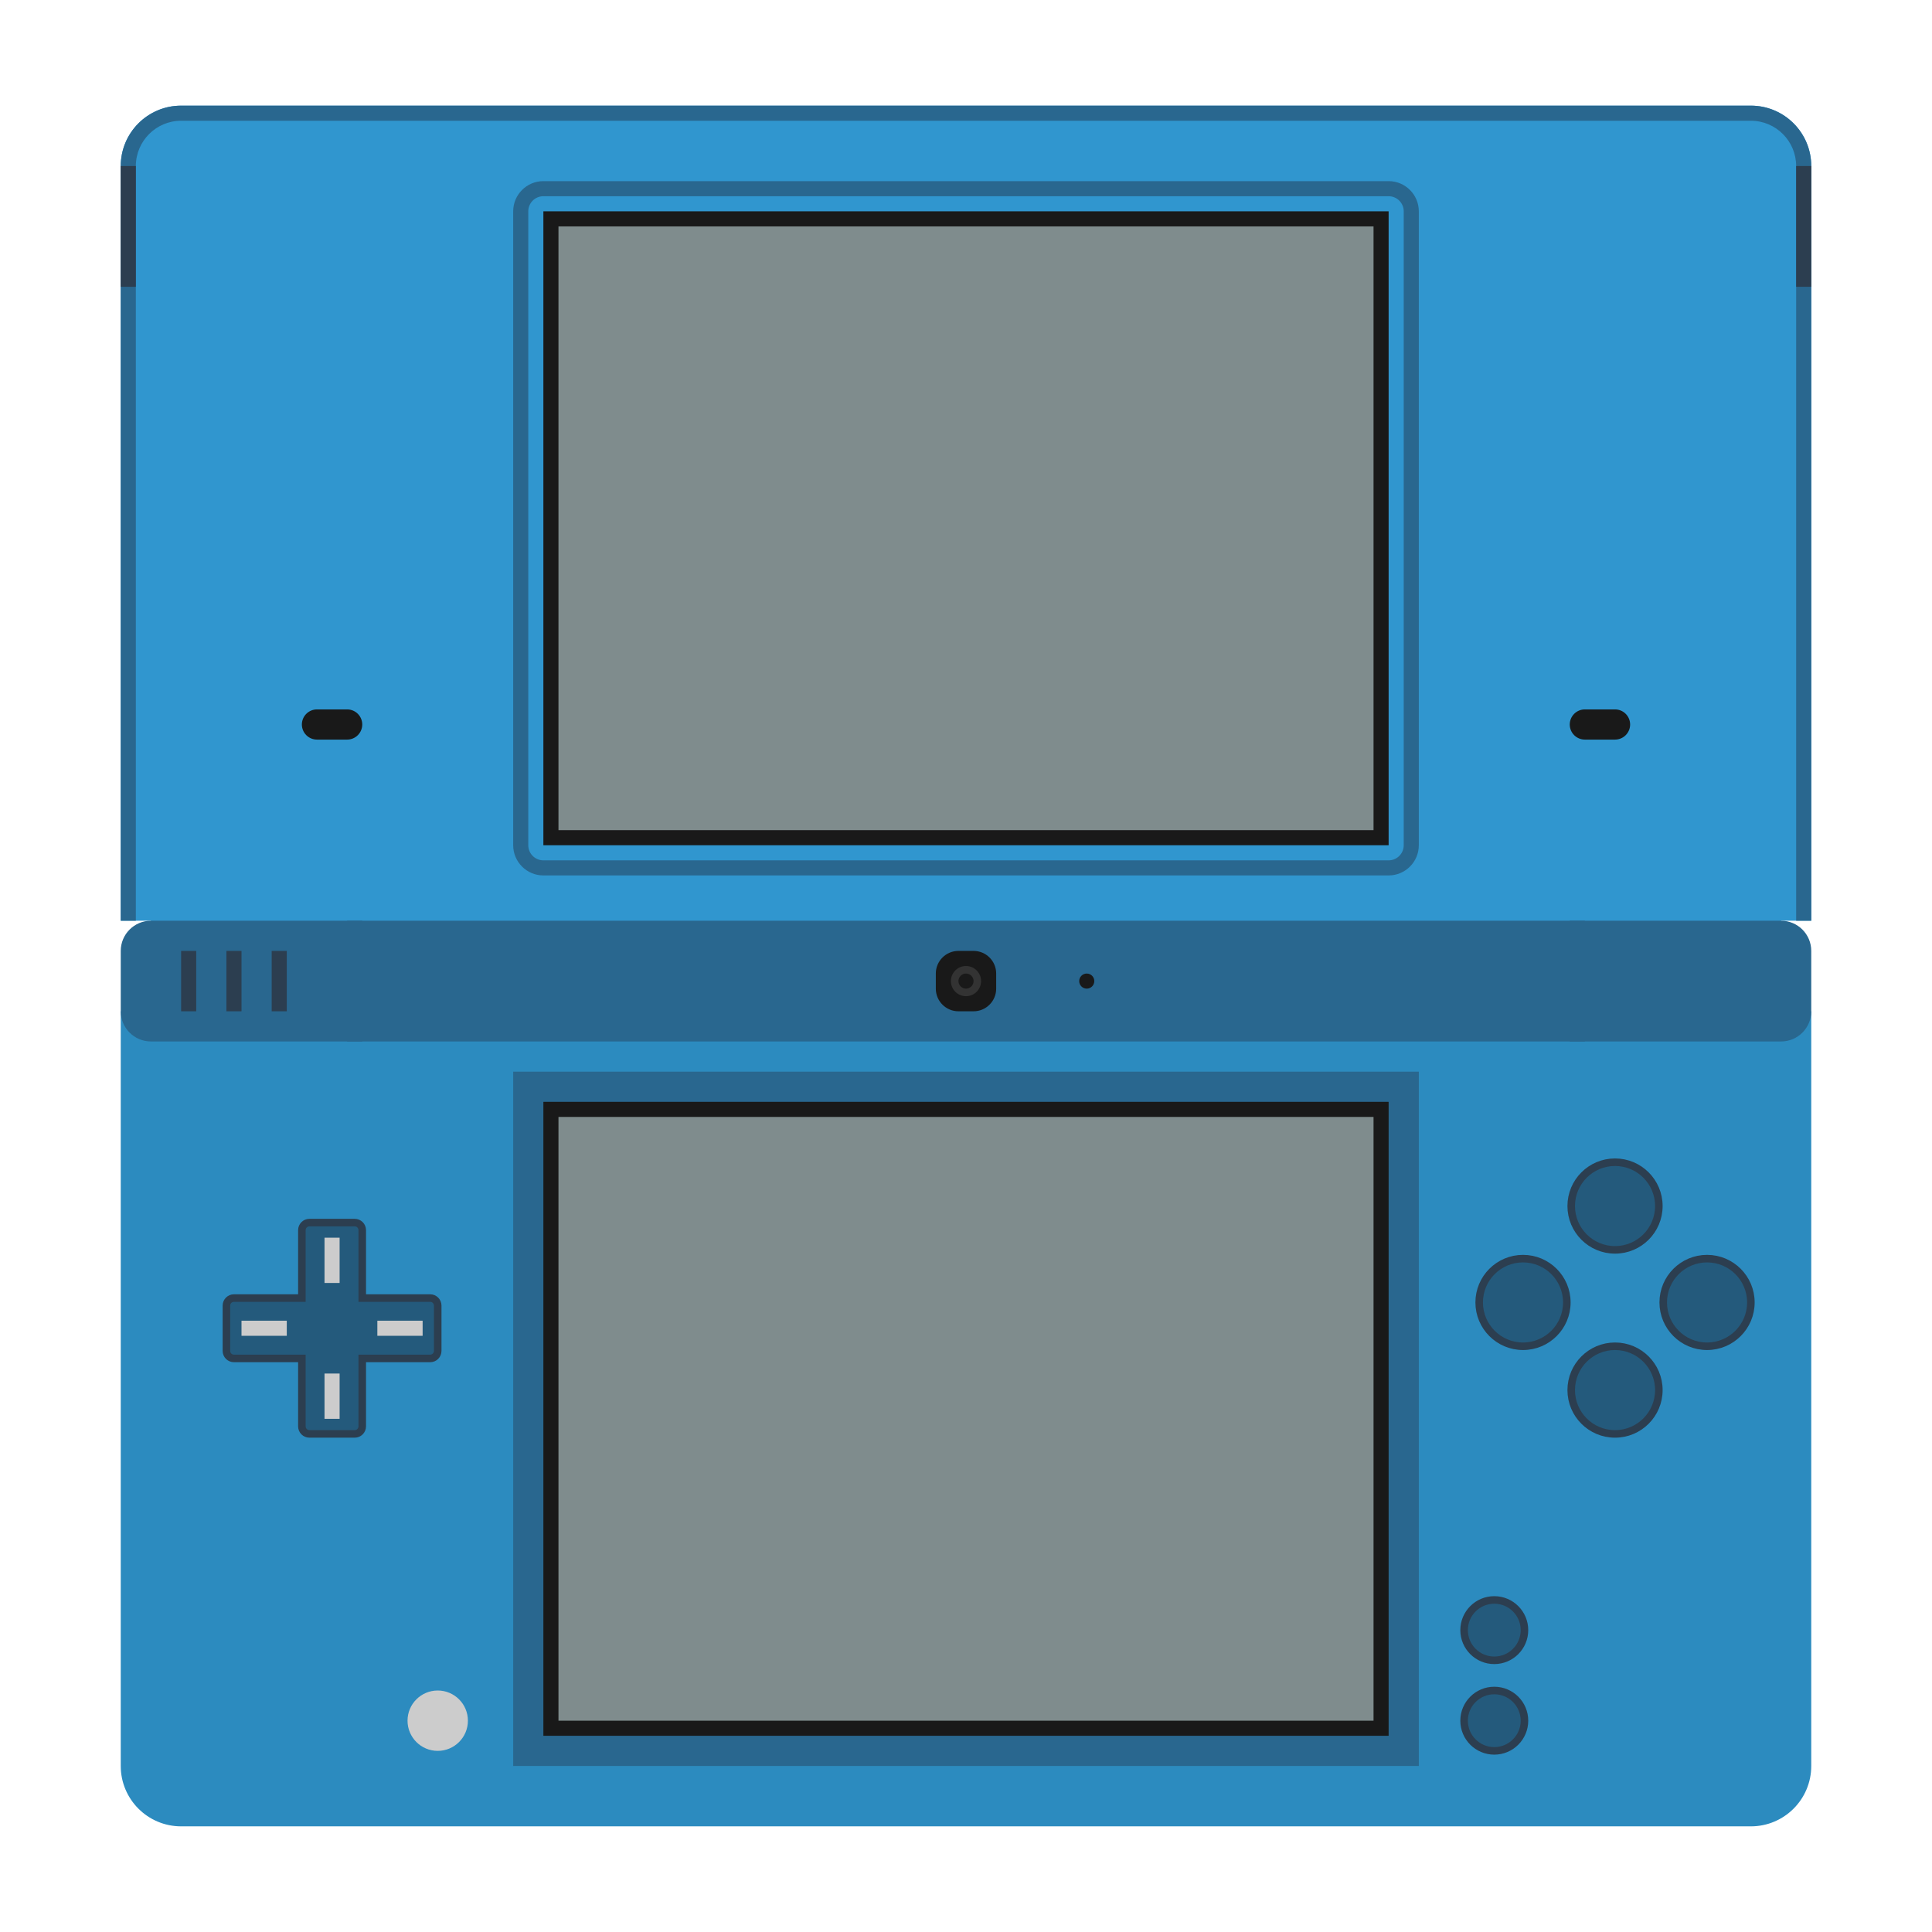
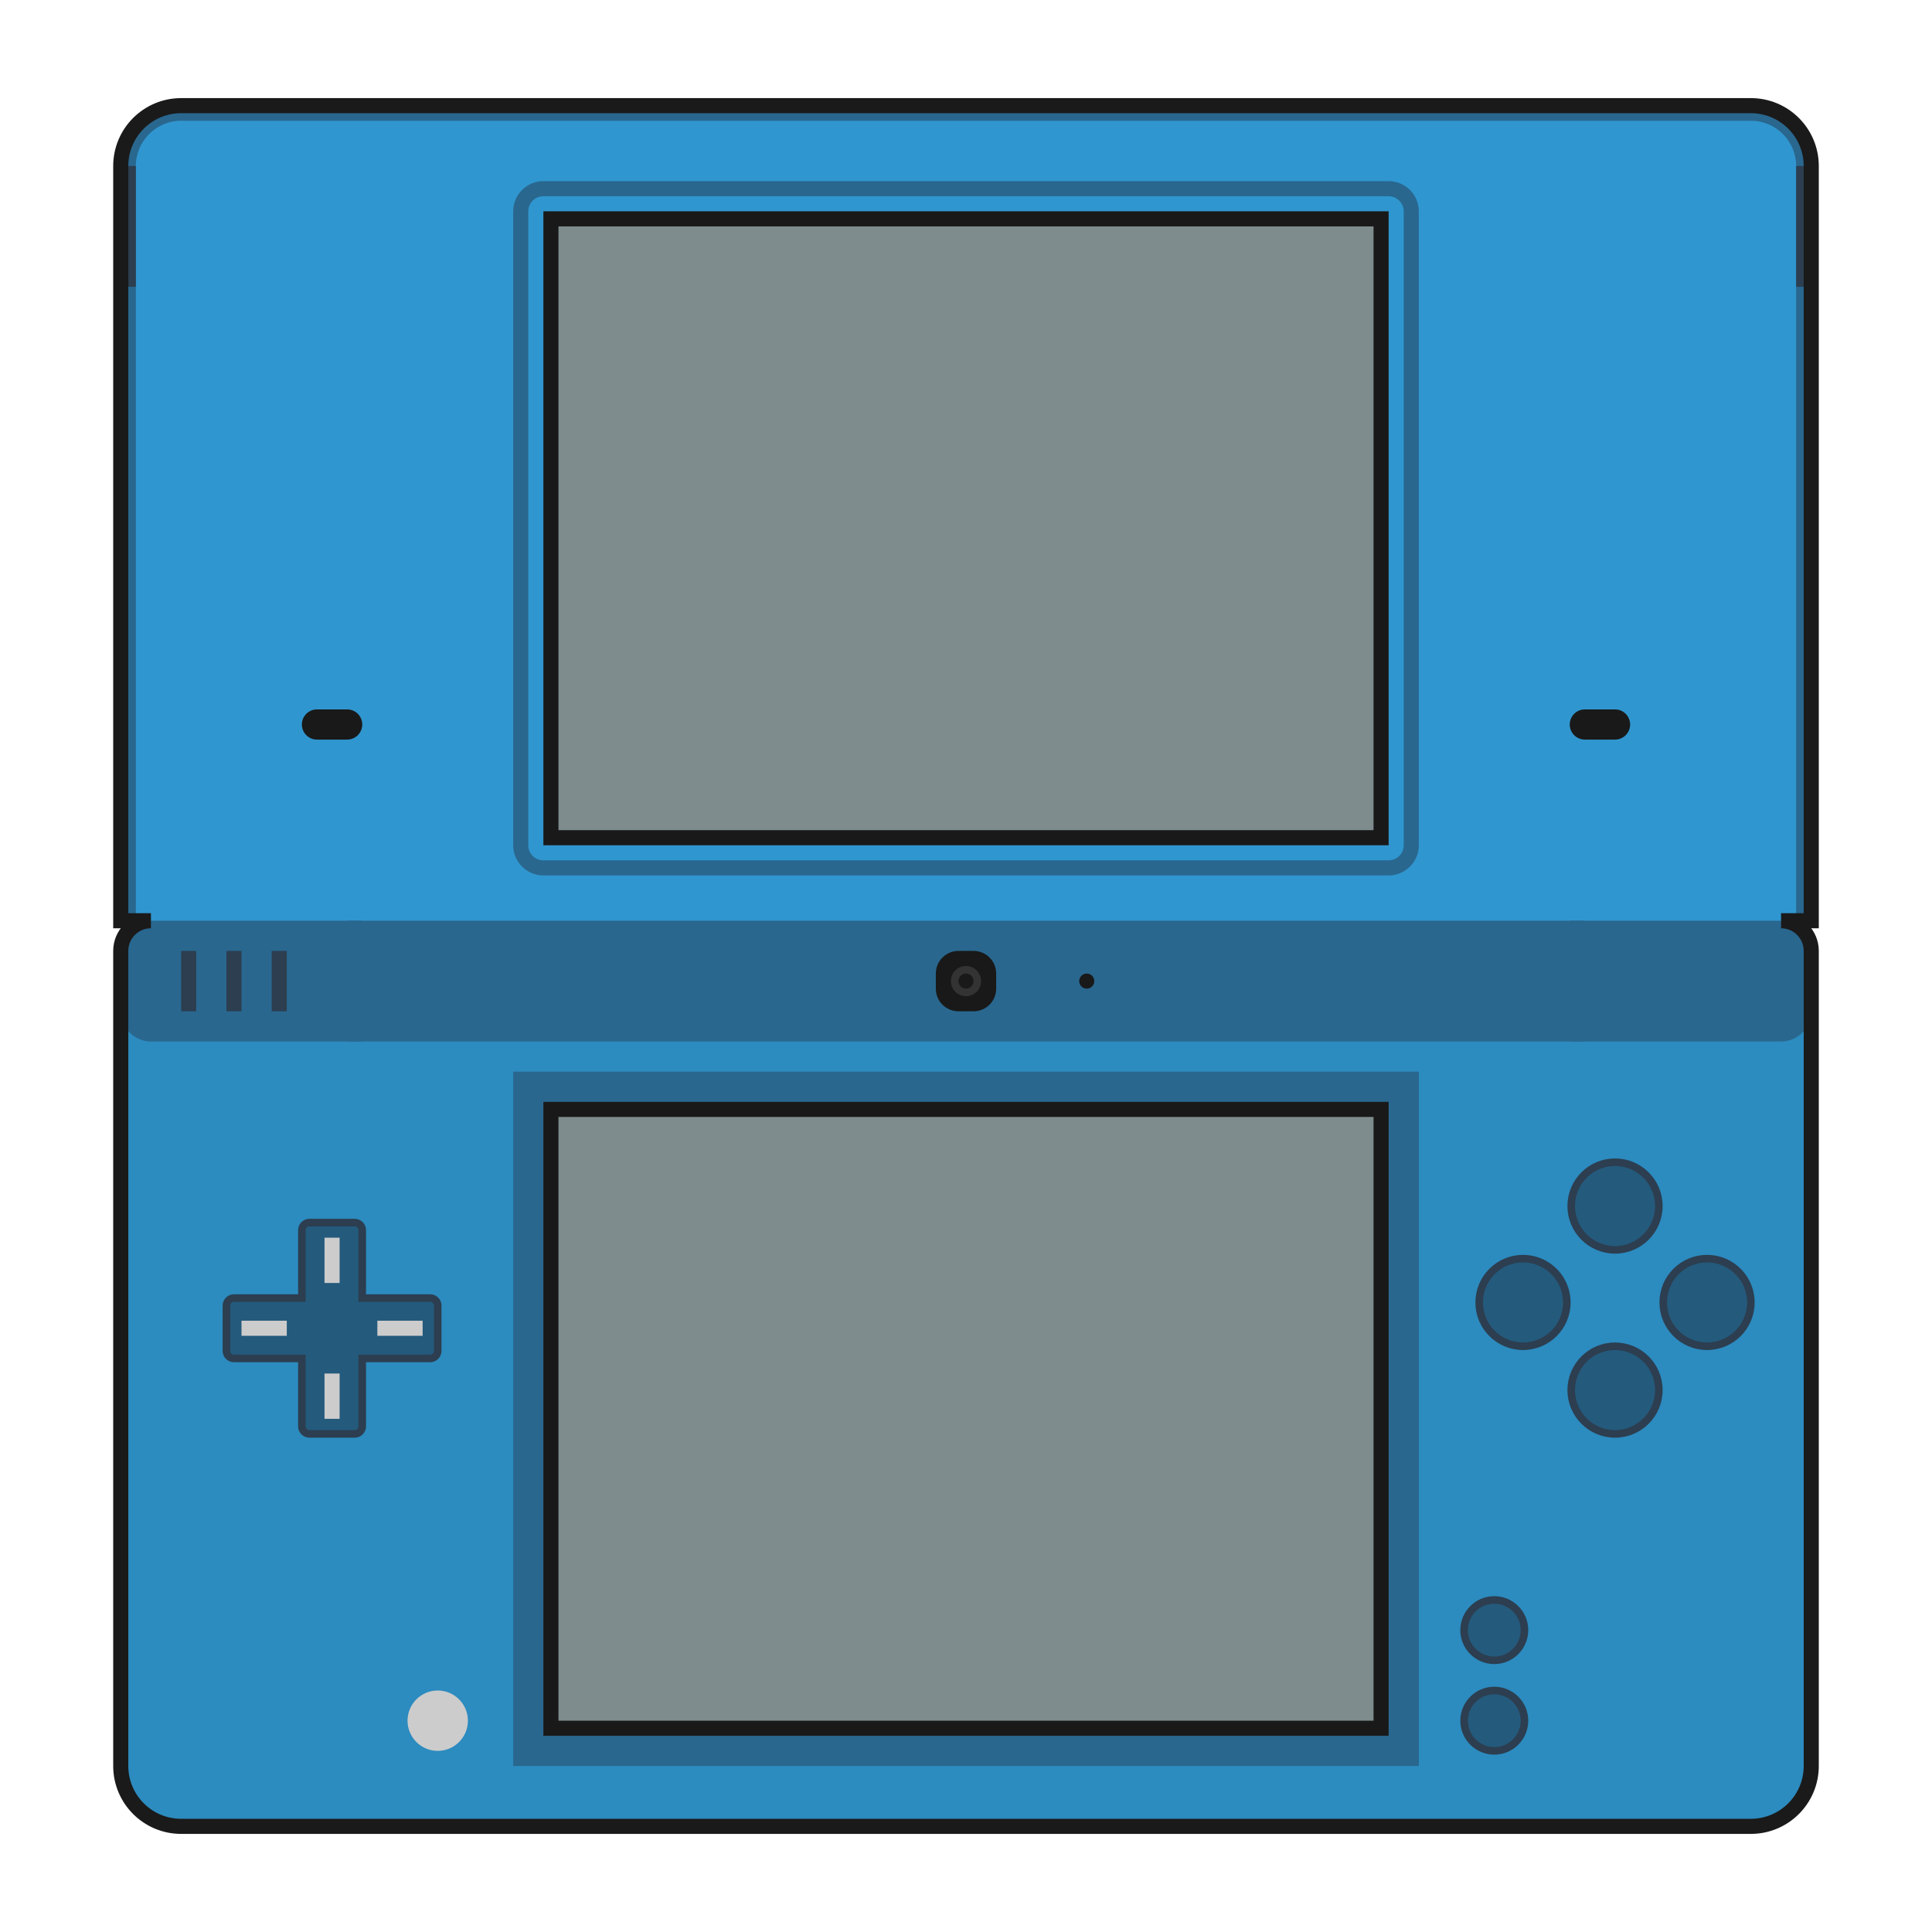
<svg xmlns="http://www.w3.org/2000/svg" viewBox="0 0 341.333 341.333" height="256" width="256" xml:space="preserve" id="svg2" version="1.1">
  <defs id="defs6">
    <clipPath id="clipPath18" clipPathUnits="userSpaceOnUse">
      <path id="path16" d="M 0,256 H 256 V 0 H 0 Z" />
    </clipPath>
    <clipPath id="clipPath26" clipPathUnits="userSpaceOnUse">
      <path id="path24" d="M 12,252 H 244 V 4 H 12 Z" />
    </clipPath>
  </defs>
  <path id="path38-5" style="fill:#3096cf;fill-opacity:1;fill-rule:nonzero;stroke:none;stroke-width:1.333" d="m 320,29.333 c 0,-5.891 -4.776,-10.667 -10.667,-10.667 H 32 c -5.891,0 -10.667,4.776 -10.667,10.667 V 162.667 h 5.333 V 168 H 314.667 v -5.333 h 5.333 z" />
  <path id="path42" style="fill:#2c8bbf;fill-opacity:1;fill-rule:nonzero;stroke:none;stroke-width:1.333" d="M 309.333,322.667 H 32 c -5.891,0 -10.667,-4.776 -10.667,-10.667 V 178.667 H 320 V 312 c 0,5.891 -4.776,10.667 -10.667,10.667" />
  <path d="M 250.667,312 H 90.667 V 189.333 H 250.667 Z" style="fill:#29678f;fill-opacity:1;fill-rule:nonzero;stroke:none;stroke-width:1.333" id="path44-7" />
  <path d="M 245.333,306.667 H 96 v -112 H 245.333 Z" style="fill:#191919;fill-opacity:1;fill-rule:nonzero;stroke:none;stroke-width:1.333" id="path46" />
  <path d="M 242.667,304 H 98.667 V 197.333 H 242.667 Z" style="fill:#7f8c8d;fill-opacity:1;fill-rule:nonzero;stroke:none;stroke-width:1.333" id="path48-3" />
  <path id="path52" style="fill:#29678f;fill-opacity:1;fill-rule:nonzero;stroke:none;stroke-width:1.333" d="m 24,29.333 c 0,-4.412 3.588,-8 8,-8 H 309.333 c 4.412,0 8,3.588 8,8 V 162.667 h 2.667 V 29.333 c 0,-5.891 -4.776,-10.667 -10.667,-10.667 H 32 c -5.891,0 -10.667,4.776 -10.667,10.667 V 162.667 h 2.667 z" />
  <path id="path56" style="fill:#29678f;fill-opacity:1;fill-rule:nonzero;stroke:none;stroke-width:1.333" d="M 314.667,162.667 H 26.667 c -2.945,0 -5.333,2.388 -5.333,5.333 v 10.667 c 0,2.945 2.388,5.333 5.333,5.333 H 314.667 c 2.945,0 5.333,-2.388 5.333,-5.333 V 168 c 0,-2.945 -2.388,-5.333 -5.333,-5.333" />
  <path d="M 24,50.667 H 21.333 V 29.333 h 2.667 z" style="fill:#2c3e50;fill-opacity:1;fill-rule:nonzero;stroke:none;stroke-width:1.333" id="path58-7" />
  <path d="m 320,50.667 h -2.667 V 29.333 h 2.667 z" style="fill:#2c3e50;fill-opacity:1;fill-rule:nonzero;stroke:none;stroke-width:1.333" id="path60-9" />
  <path d="M 245.333,149.333 H 96 V 37.333 H 245.333 Z" style="fill:#191919;fill-opacity:1;fill-rule:nonzero;stroke:none;stroke-width:1.333" id="path62" />
  <path d="M 242.667,146.667 H 98.667 V 40 H 242.667 Z" style="fill:#7f8c8d;fill-opacity:1;fill-rule:nonzero;stroke:none;stroke-width:1.333" id="path64-7" />
  <path id="path68-8" style="fill:#29678f;fill-opacity:1;fill-rule:nonzero;stroke:none;stroke-width:1.333" d="M 245.333,32 H 96 c -2.941,0 -5.333,2.392 -5.333,5.333 V 149.333 c 0,2.941 2.392,5.333 5.333,5.333 H 245.333 c 2.941,0 5.333,-2.392 5.333,-5.333 V 37.333 c 0,-2.941 -2.392,-5.333 -5.333,-5.333 m 0,2.667 c 1.472,0 2.667,1.195 2.667,2.667 V 149.333 C 248,150.805 246.805,152 245.333,152 H 96 c -1.472,0 -2.667,-1.195 -2.667,-2.667 V 37.333 c 0,-1.472 1.195,-2.667 2.667,-2.667 H 245.333" />
  <path id="path72-0" style="fill:#191919;fill-opacity:1;fill-rule:nonzero;stroke:none;stroke-width:1.333" d="m 61.333,130.667 h -5.333 c -1.472,0 -2.667,-1.195 -2.667,-2.667 0,-1.472 1.195,-2.667 2.667,-2.667 h 5.333 c 1.472,0 2.667,1.195 2.667,2.667 0,1.472 -1.195,2.667 -2.667,2.667" />
  <path id="path76-1" style="fill:#191919;fill-opacity:1;fill-rule:nonzero;stroke:none;stroke-width:1.333" d="M 285.333,130.667 H 280 c -1.472,0 -2.667,-1.195 -2.667,-2.667 0,-1.472 1.195,-2.667 2.667,-2.667 h 5.333 c 1.472,0 2.667,1.195 2.667,2.667 0,1.472 -1.195,2.667 -2.667,2.667" />
  <path d="m 64,184 h -2.667 v -21.333 h 2.667 z" style="fill:#29678f;fill-opacity:1;fill-rule:nonzero;stroke:none;stroke-width:1.333" id="path78" />
  <path d="m 280,184 h -2.667 v -21.333 h 2.667 z" style="fill:#29678f;fill-opacity:1;fill-rule:nonzero;stroke:none;stroke-width:1.333" id="path80-2" />
  <path id="path84-1" style="fill:#191919;fill-opacity:1;fill-rule:nonzero;stroke:none;stroke-width:1.333" d="m 172,178.667 h -2.667 c -2.209,0 -4,-1.791 -4,-4 V 172 c 0,-2.209 1.791,-4 4,-4 H 172 c 2.209,0 4,1.791 4,4 v 2.667 c 0,2.209 -1.791,4 -4,4" />
  <path id="path88-2" style="fill:#333333;fill-opacity:1;fill-rule:nonzero;stroke:none;stroke-width:1.333" d="m 173.333,173.333 c 0,1.472 -1.195,2.667 -2.667,2.667 -1.472,0 -2.667,-1.195 -2.667,-2.667 0,-1.472 1.195,-2.667 2.667,-2.667 1.472,0 2.667,1.195 2.667,2.667" />
  <path id="path92-4" style="fill:#191919;fill-opacity:1;fill-rule:nonzero;stroke:none;stroke-width:1.333" d="m 172,173.333 c 0,0.736 -0.597,1.333 -1.333,1.333 -0.736,0 -1.333,-0.597 -1.333,-1.333 0,-0.736 0.597,-1.333 1.333,-1.333 0.736,0 1.333,0.597 1.333,1.333" />
  <path id="path96-5" style="fill:#191919;fill-opacity:1;fill-rule:nonzero;stroke:none;stroke-width:1.333" d="m 193.333,173.333 c 0,0.736 -0.596,1.333 -1.333,1.333 -0.737,0 -1.333,-0.597 -1.333,-1.333 0,-0.736 0.596,-1.333 1.333,-1.333 0.737,0 1.333,0.597 1.333,1.333" />
  <path d="M 50.667,178.667 H 48 V 168 h 2.667 z" style="fill:#2c3e50;fill-opacity:1;fill-rule:nonzero;stroke:none;stroke-width:1.333" id="path98" />
  <path d="M 42.667,178.667 H 40 V 168 h 2.667 z" style="fill:#2c3e50;fill-opacity:1;fill-rule:nonzero;stroke:none;stroke-width:1.333" id="path100-3" />
  <path d="M 34.667,178.667 H 32 V 168 h 2.667 z" style="fill:#2c3e50;fill-opacity:1;fill-rule:nonzero;stroke:none;stroke-width:1.333" id="path102" />
  <path id="path106" style="fill:#245a7c;fill-opacity:1;fill-rule:nonzero;stroke:#2c3e50;stroke-width:1.333;stroke-opacity:1" d="m 76,229.333 h -12 v -12 c 0,-0.737 -0.597,-1.333 -1.333,-1.333 h -8 c -0.736,0 -1.333,0.596 -1.333,1.333 v 12 h -12 c -0.736,0 -1.333,0.596 -1.333,1.333 v 8 c 0,0.737 0.597,1.333 1.333,1.333 h 12 v 12 c 0,0.737 0.597,1.333 1.333,1.333 h 8 c 0.736,0 1.333,-0.596 1.333,-1.333 v -12 h 12 c 0.736,0 1.333,-0.596 1.333,-1.333 v -8 c 0,-0.737 -0.597,-1.333 -1.333,-1.333" />
  <path d="m 57.333,218.667 h 2.667 v 8 h -2.667 z" style="fill:#cccccc;fill-opacity:1;fill-rule:nonzero;stroke:none;stroke-width:1.333" id="path108-5" />
  <path d="m 57.333,242.667 h 2.667 v 8 h -2.667 z" style="fill:#cccccc;fill-opacity:1;fill-rule:nonzero;stroke:none;stroke-width:1.333" id="path110" />
  <path d="m 74.667,236 h -8 v -2.667 h 8 z" style="fill:#cccccc;fill-opacity:1;fill-rule:nonzero;stroke:none;stroke-width:1.333" id="path112-4" />
  <path d="M 50.667,236 H 42.667 v -2.667 h 8 z" style="fill:#cccccc;fill-opacity:1;fill-rule:nonzero;stroke:none;stroke-width:1.333" id="path114" />
  <path id="path118" style="fill:#245a7c;fill-opacity:1;fill-rule:nonzero;stroke:#2c3e50;stroke-width:1.333;stroke-opacity:1" d="m 293.075,213.075 c 0,4.276 -3.467,7.743 -7.743,7.743 -4.276,0 -7.741,-3.467 -7.741,-7.743 0,-4.276 3.465,-7.743 7.741,-7.743 4.276,0 7.743,3.467 7.743,7.743" />
  <path id="path122" style="fill:#245a7c;fill-opacity:1;fill-rule:nonzero;stroke:#2c3e50;stroke-width:1.333;stroke-opacity:1" d="m 293.075,245.591 c 0,4.276 -3.467,7.743 -7.743,7.743 -4.276,0 -7.741,-3.467 -7.741,-7.743 0,-4.276 3.465,-7.743 7.741,-7.743 4.276,0 7.743,3.467 7.743,7.743" />
  <path id="path126-0" style="fill:#245a7c;fill-opacity:1;fill-rule:nonzero;stroke:#2c3e50;stroke-width:1.333;stroke-opacity:1" d="m 301.591,237.849 c -4.276,0 -7.743,-3.467 -7.743,-7.741 0,-4.276 3.467,-7.741 7.743,-7.741 4.276,0 7.743,3.465 7.743,7.741 0,4.275 -3.467,7.741 -7.743,7.741" />
  <path id="path130-3" style="fill:#245a7c;fill-opacity:1;fill-rule:nonzero;stroke:#2c3e50;stroke-width:1.333;stroke-opacity:1" d="m 269.075,237.849 c -4.276,0 -7.743,-3.467 -7.743,-7.741 0,-4.276 3.467,-7.741 7.743,-7.741 4.276,0 7.743,3.465 7.743,7.741 0,4.275 -3.467,7.741 -7.743,7.741" />
  <path id="path134" style="fill:#245a7c;fill-opacity:1;fill-rule:nonzero;stroke:#2c3e50;stroke-width:1.333;stroke-opacity:1" d="m 269.333,288 c 0,2.945 -2.388,5.333 -5.333,5.333 -2.945,0 -5.333,-2.388 -5.333,-5.333 0,-2.945 2.388,-5.333 5.333,-5.333 2.945,0 5.333,2.388 5.333,5.333" />
  <path id="path138" style="fill:#245a7c;fill-opacity:1;fill-rule:nonzero;stroke:#2c3e50;stroke-width:1.333;stroke-opacity:1" d="m 269.333,304 c 0,2.945 -2.388,5.333 -5.333,5.333 -2.945,0 -5.333,-2.388 -5.333,-5.333 0,-2.945 2.388,-5.333 5.333,-5.333 2.945,0 5.333,2.388 5.333,5.333" />
  <path id="path142" style="fill:#cccccc;fill-opacity:1;fill-rule:nonzero;stroke:none;stroke-width:1.333" d="m 82.667,304 c 0,2.945 -2.388,5.333 -5.333,5.333 -2.945,0 -5.333,-2.388 -5.333,-5.333 0,-2.945 2.388,-5.333 5.333,-5.333 2.945,0 5.333,2.388 5.333,5.333" />
+   <path style="fill:none;fill-opacity:1;fill-rule:nonzero;stroke:#1a1a1a;stroke-width:2;stroke-miterlimit:4;stroke-dasharray:none" d="M 24 14 C 19.582 14 16 17.582 16 22 L 16 38 L 16 122 L 20 122 C 17.791 122 16 123.791 16 126 L 16 134 L 16 234 C 16 238.418 19.582 242 24 242 L 232 242 C 236.418 242 240 238.418 240 234 L 240 134 L 240 126 C 240 123.791 238.209 122 236 122 L 240 122 L 240 38 L 240 22 C 240 17.582 236.418 14 232 14 L 24 14 z " transform="scale(1.333333)" id="path850" />
</svg>
